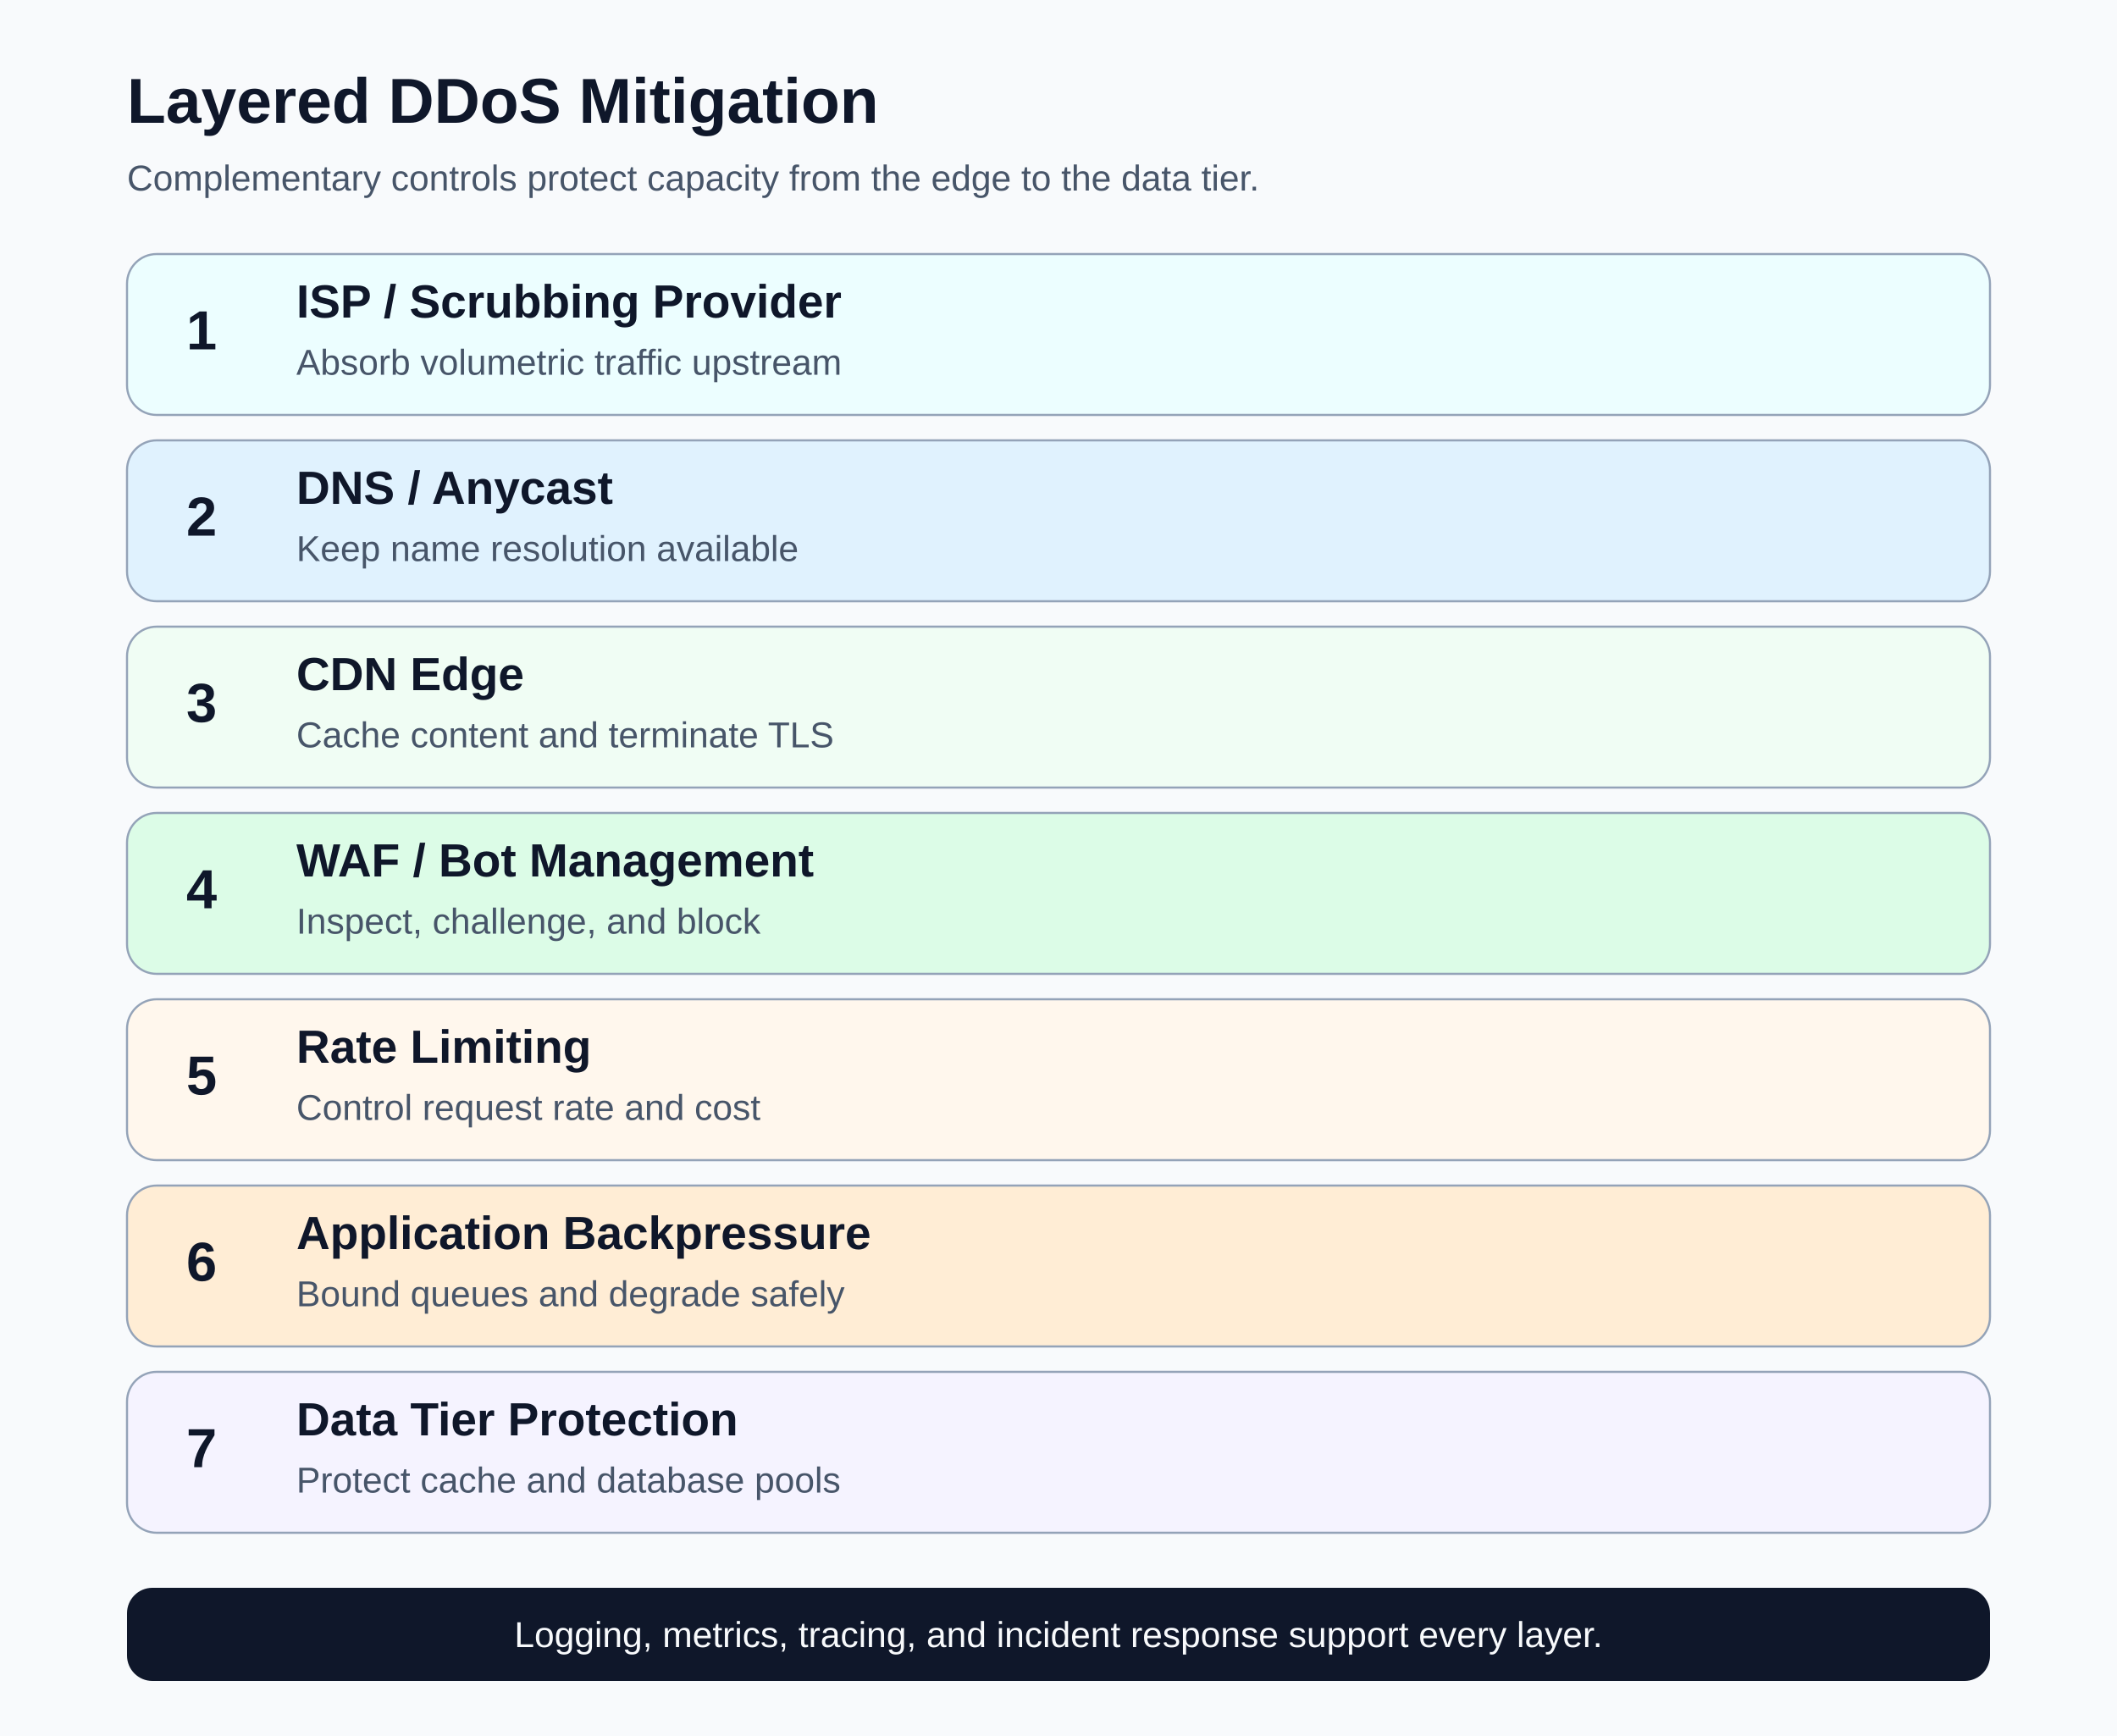
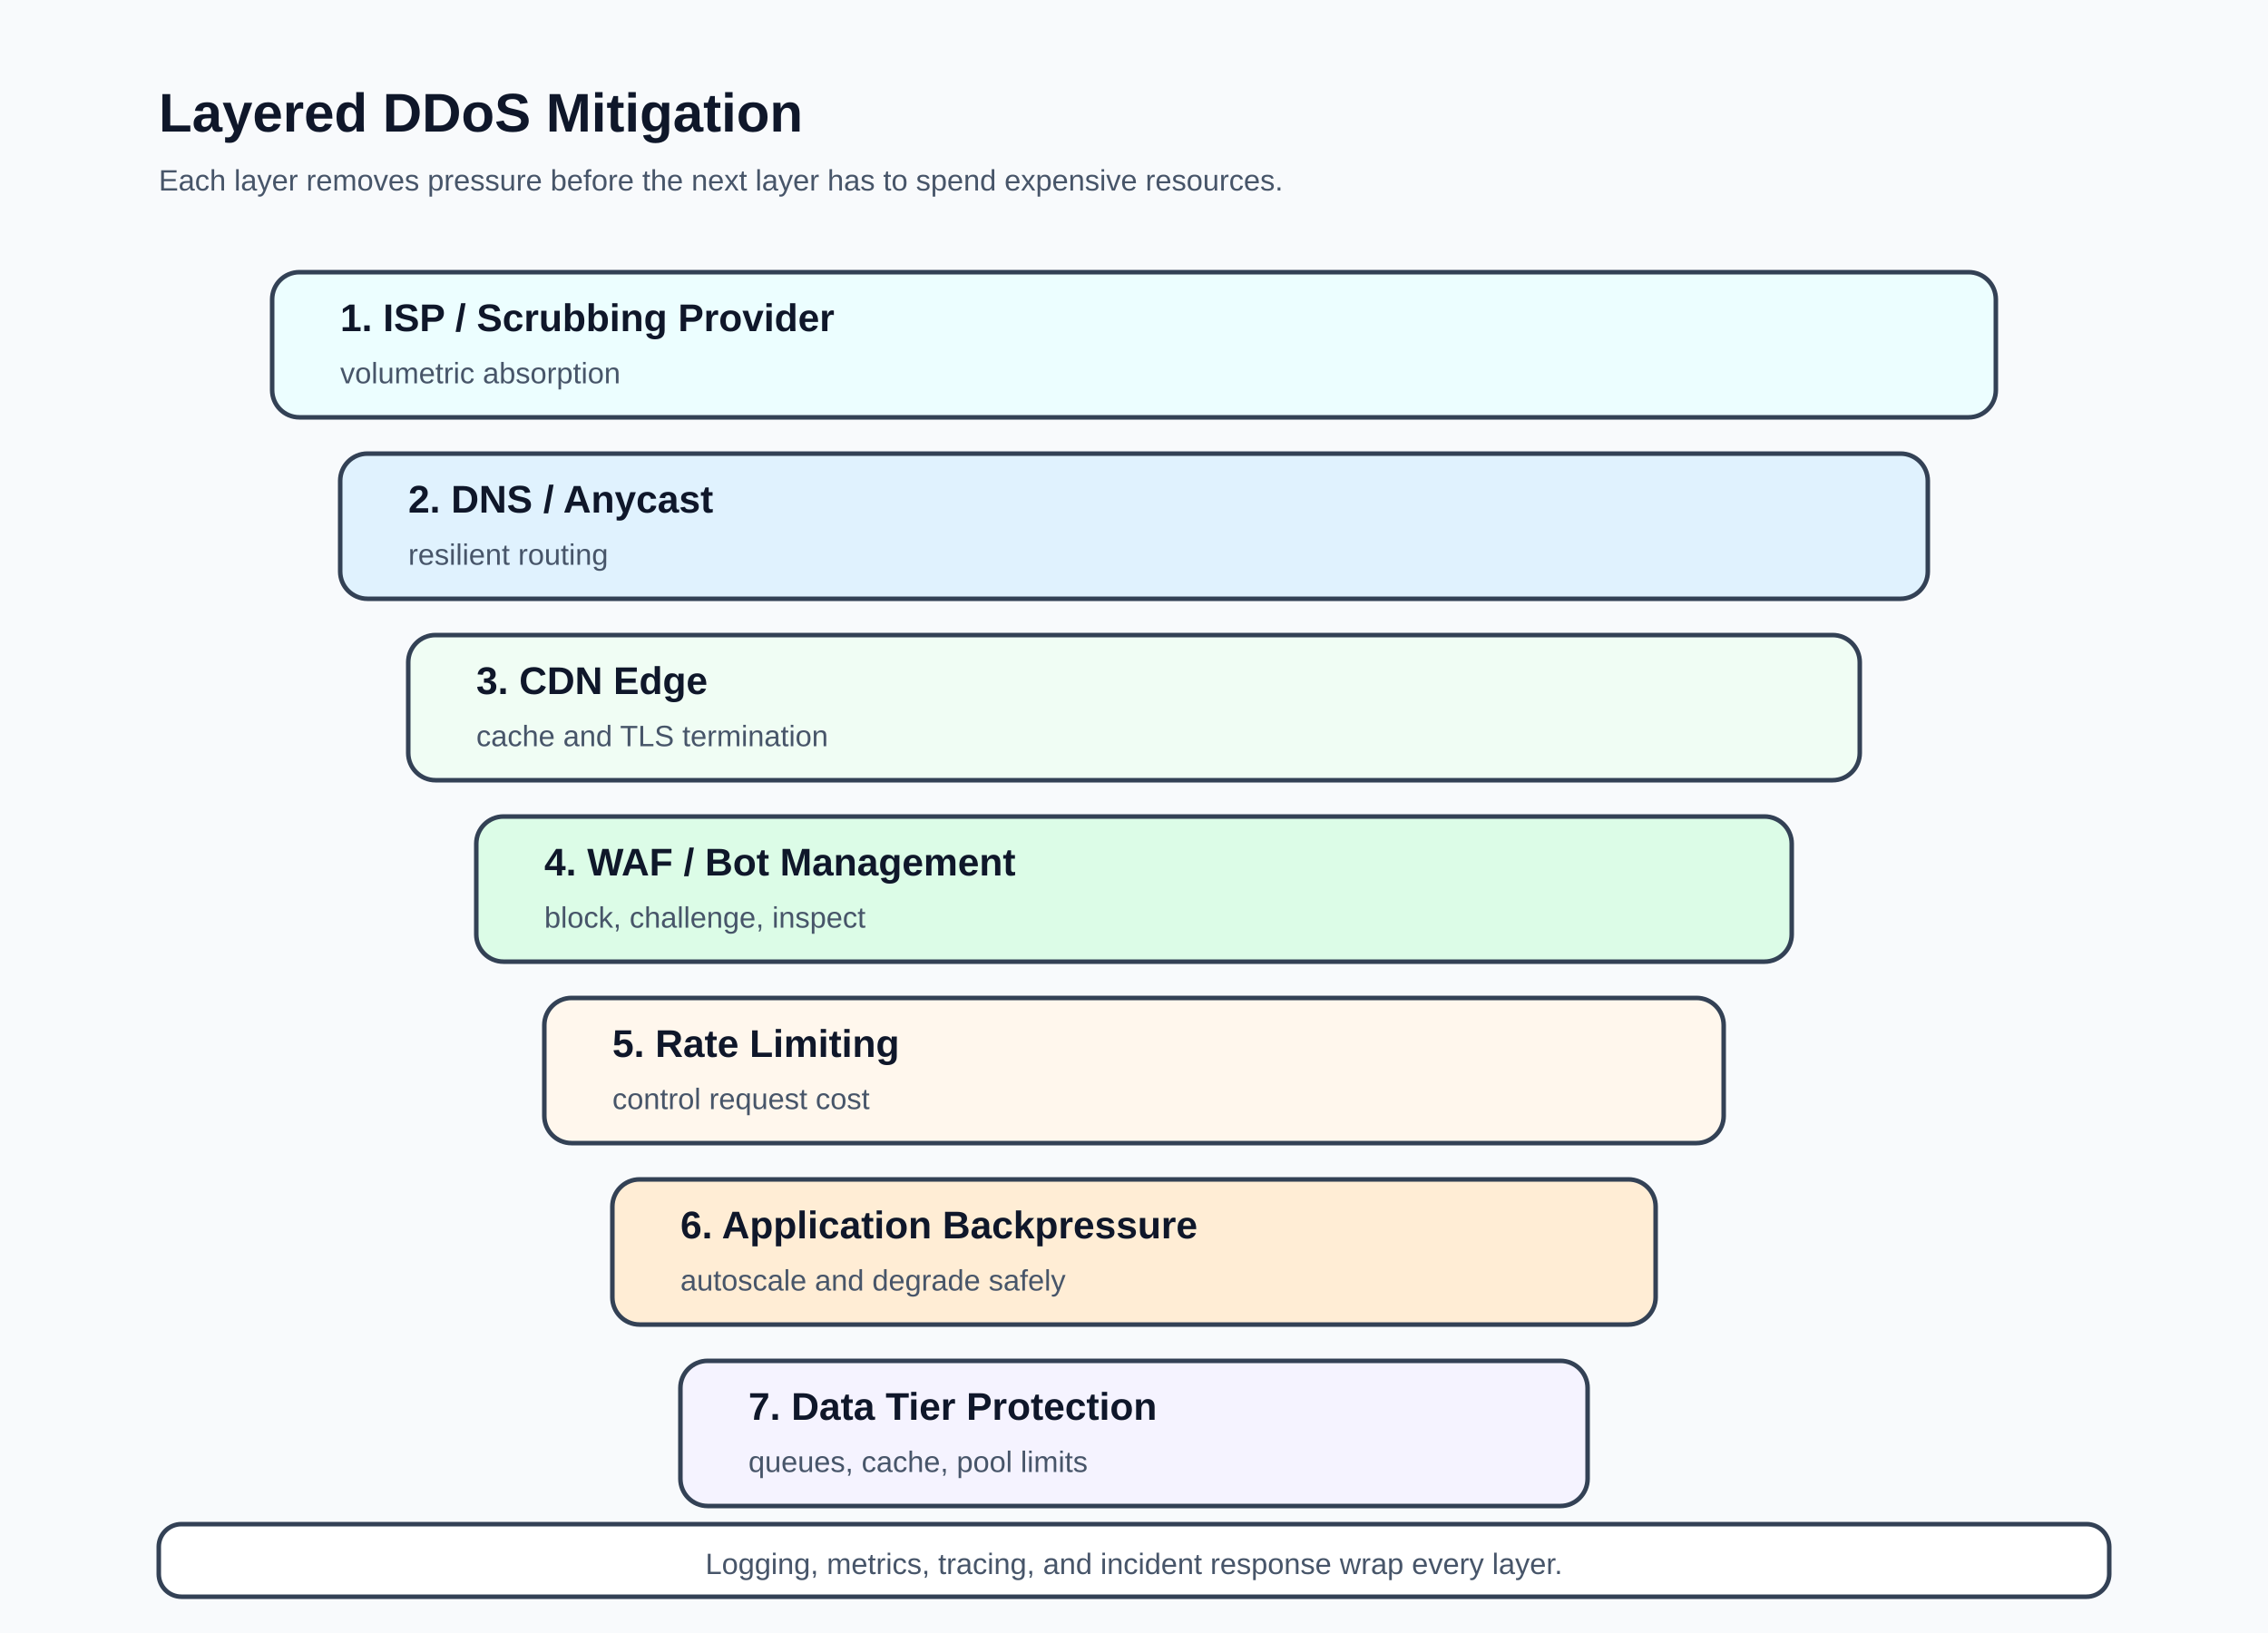
- <svg xmlns="http://www.w3.org/2000/svg" width="1000" height="820" viewBox="0 0 1000 820" role="img" aria-labelledby="title desc">
-   <rect width="1000" height="820" fill="#f8fafc" />
-   <g font-family="Arial, sans-serif" fill="#0f172a">
-     <text x="60" y="58" font-size="30" font-weight="700">Layered DDoS Mitigation</text>
-     <text x="60" y="90" font-size="17" fill="#475569">Complementary controls protect capacity from the edge to the data tier.</text>
-     <rect x="60" y="120" width="880" height="76" rx="14" fill="#ecfeff" stroke="#94a3b8" />
-     <text x="88" y="165" font-size="26" font-weight="700">1</text>
-     <text x="140" y="150" font-size="22" font-weight="700">ISP / Scrubbing Provider</text>
-     <text x="140" y="177" font-size="17" fill="#475569">Absorb volumetric traffic upstream</text>
-     <rect x="60" y="208" width="880" height="76" rx="14" fill="#e0f2fe" stroke="#94a3b8" />
-     <text x="88" y="253" font-size="26" font-weight="700">2</text>
-     <text x="140" y="238" font-size="22" font-weight="700">DNS / Anycast</text>
-     <text x="140" y="265" font-size="17" fill="#475569">Keep name resolution available</text>
-     <rect x="60" y="296" width="880" height="76" rx="14" fill="#f0fdf4" stroke="#94a3b8" />
-     <text x="88" y="341" font-size="26" font-weight="700">3</text>
-     <text x="140" y="326" font-size="22" font-weight="700">CDN Edge</text>
-     <text x="140" y="353" font-size="17" fill="#475569">Cache content and terminate TLS</text>
-     <rect x="60" y="384" width="880" height="76" rx="14" fill="#dcfce7" stroke="#94a3b8" />
-     <text x="88" y="429" font-size="26" font-weight="700">4</text>
-     <text x="140" y="414" font-size="22" font-weight="700">WAF / Bot Management</text>
-     <text x="140" y="441" font-size="17" fill="#475569">Inspect, challenge, and block</text>
-     <rect x="60" y="472" width="880" height="76" rx="14" fill="#fff7ed" stroke="#94a3b8" />
-     <text x="88" y="517" font-size="26" font-weight="700">5</text>
-     <text x="140" y="502" font-size="22" font-weight="700">Rate Limiting</text>
-     <text x="140" y="529" font-size="17" fill="#475569">Control request rate and cost</text>
-     <rect x="60" y="560" width="880" height="76" rx="14" fill="#ffedd5" stroke="#94a3b8" />
-     <text x="88" y="605" font-size="26" font-weight="700">6</text>
-     <text x="140" y="590" font-size="22" font-weight="700">Application Backpressure</text>
-     <text x="140" y="617" font-size="17" fill="#475569">Bound queues and degrade safely</text>
-     <rect x="60" y="648" width="880" height="76" rx="14" fill="#f5f3ff" stroke="#94a3b8" />
-     <text x="88" y="693" font-size="26" font-weight="700">7</text>
-     <text x="140" y="678" font-size="22" font-weight="700">Data Tier Protection</text>
-     <text x="140" y="705" font-size="17" fill="#475569">Protect cache and database pools</text>
-     <rect x="60" y="750" width="880" height="44" rx="12" fill="#0f172a" />
-     <text x="500" y="778" text-anchor="middle" fill="#f8fafc" font-size="17">Logging, metrics, tracing, and incident response support every layer.</text>
-   </g>
+ <svg xmlns="http://www.w3.org/2000/svg" width="1000" height="720" viewBox="0 0 1000 720" role="img" aria-labelledby="title desc">
+   <defs>
+     <style>
+       .bg { fill: #f8fafc; }
+       .layer { stroke: #334155; stroke-width: 2; rx: 12; }
+       .text { font-family: Arial, sans-serif; fill: #0f172a; font-size: 24px; font-weight: 700; }
+       .label { font-family: Arial, sans-serif; fill: #0f172a; font-size: 17px; font-weight: 700; }
+       .small { font-family: Arial, sans-serif; fill: #475569; font-size: 13px; }
+     </style>
+   </defs>
+   <rect class="bg" width="1000" height="720" />
+   <text x="70" y="58" class="text">Layered DDoS Mitigation</text>
+   <text x="70" y="84" class="small">Each layer removes pressure before the next layer has to spend expensive resources.</text>
+   <rect x="120" y="120" width="760" height="64" class="layer" fill="#ecfeff" />
+   <text x="150" y="146" class="label">1. ISP / Scrubbing Provider</text>
+   <text x="150" y="169" class="small">volumetric absorption</text>
+   <rect x="150" y="200" width="700" height="64" class="layer" fill="#e0f2fe" />
+   <text x="180" y="226" class="label">2. DNS / Anycast</text>
+   <text x="180" y="249" class="small">resilient routing</text>
+   <rect x="180" y="280" width="640" height="64" class="layer" fill="#f0fdf4" />
+   <text x="210" y="306" class="label">3. CDN Edge</text>
+   <text x="210" y="329" class="small">cache and TLS termination</text>
+   <rect x="210" y="360" width="580" height="64" class="layer" fill="#dcfce7" />
+   <text x="240" y="386" class="label">4. WAF / Bot Management</text>
+   <text x="240" y="409" class="small">block, challenge, inspect</text>
+   <rect x="240" y="440" width="520" height="64" class="layer" fill="#fff7ed" />
+   <text x="270" y="466" class="label">5. Rate Limiting</text>
+   <text x="270" y="489" class="small">control request cost</text>
+   <rect x="270" y="520" width="460" height="64" class="layer" fill="#ffedd5" />
+   <text x="300" y="546" class="label">6. Application Backpressure</text>
+   <text x="300" y="569" class="small">autoscale and degrade safely</text>
+   <rect x="300" y="600" width="400" height="64" class="layer" fill="#f5f3ff" />
+   <text x="330" y="626" class="label">7. Data Tier Protection</text>
+   <text x="330" y="649" class="small">queues, cache, pool limits</text>
+   <rect x="70" y="672" width="860" height="32" fill="#ffffff" stroke="#334155" stroke-width="2" rx="10" />
+   <text x="500" y="694" text-anchor="middle" class="small">Logging, metrics, tracing, and incident response wrap every layer.</text>
</svg>
